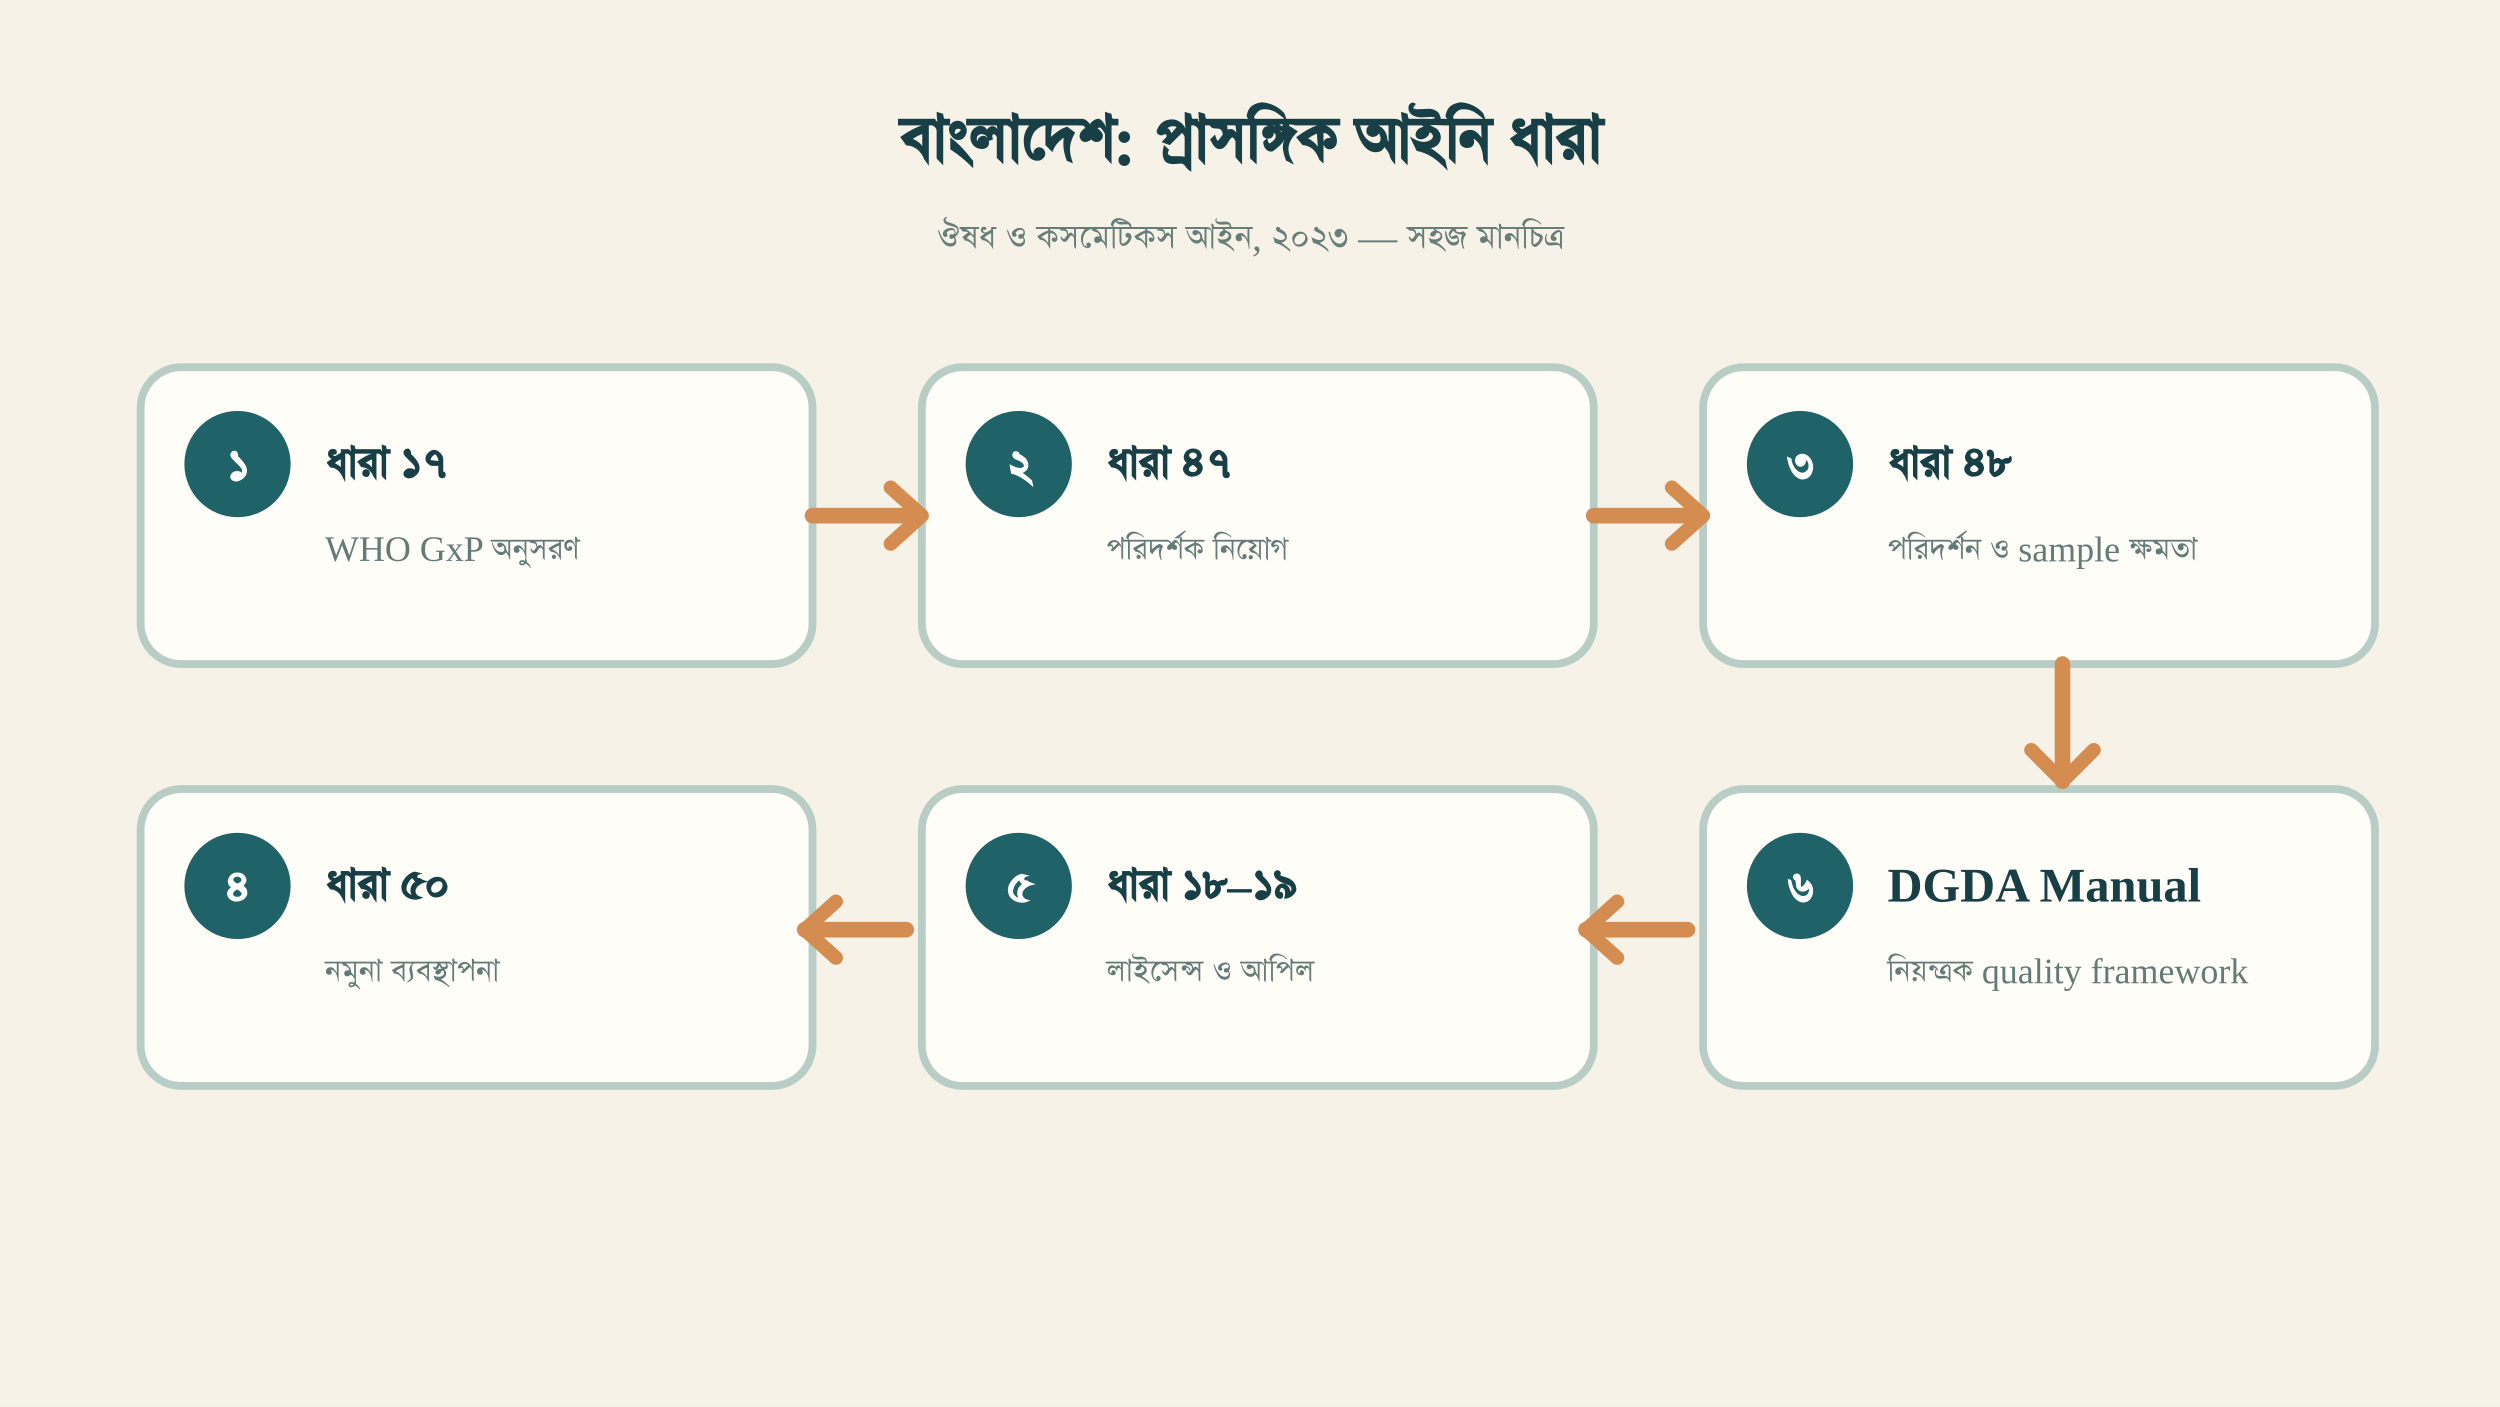
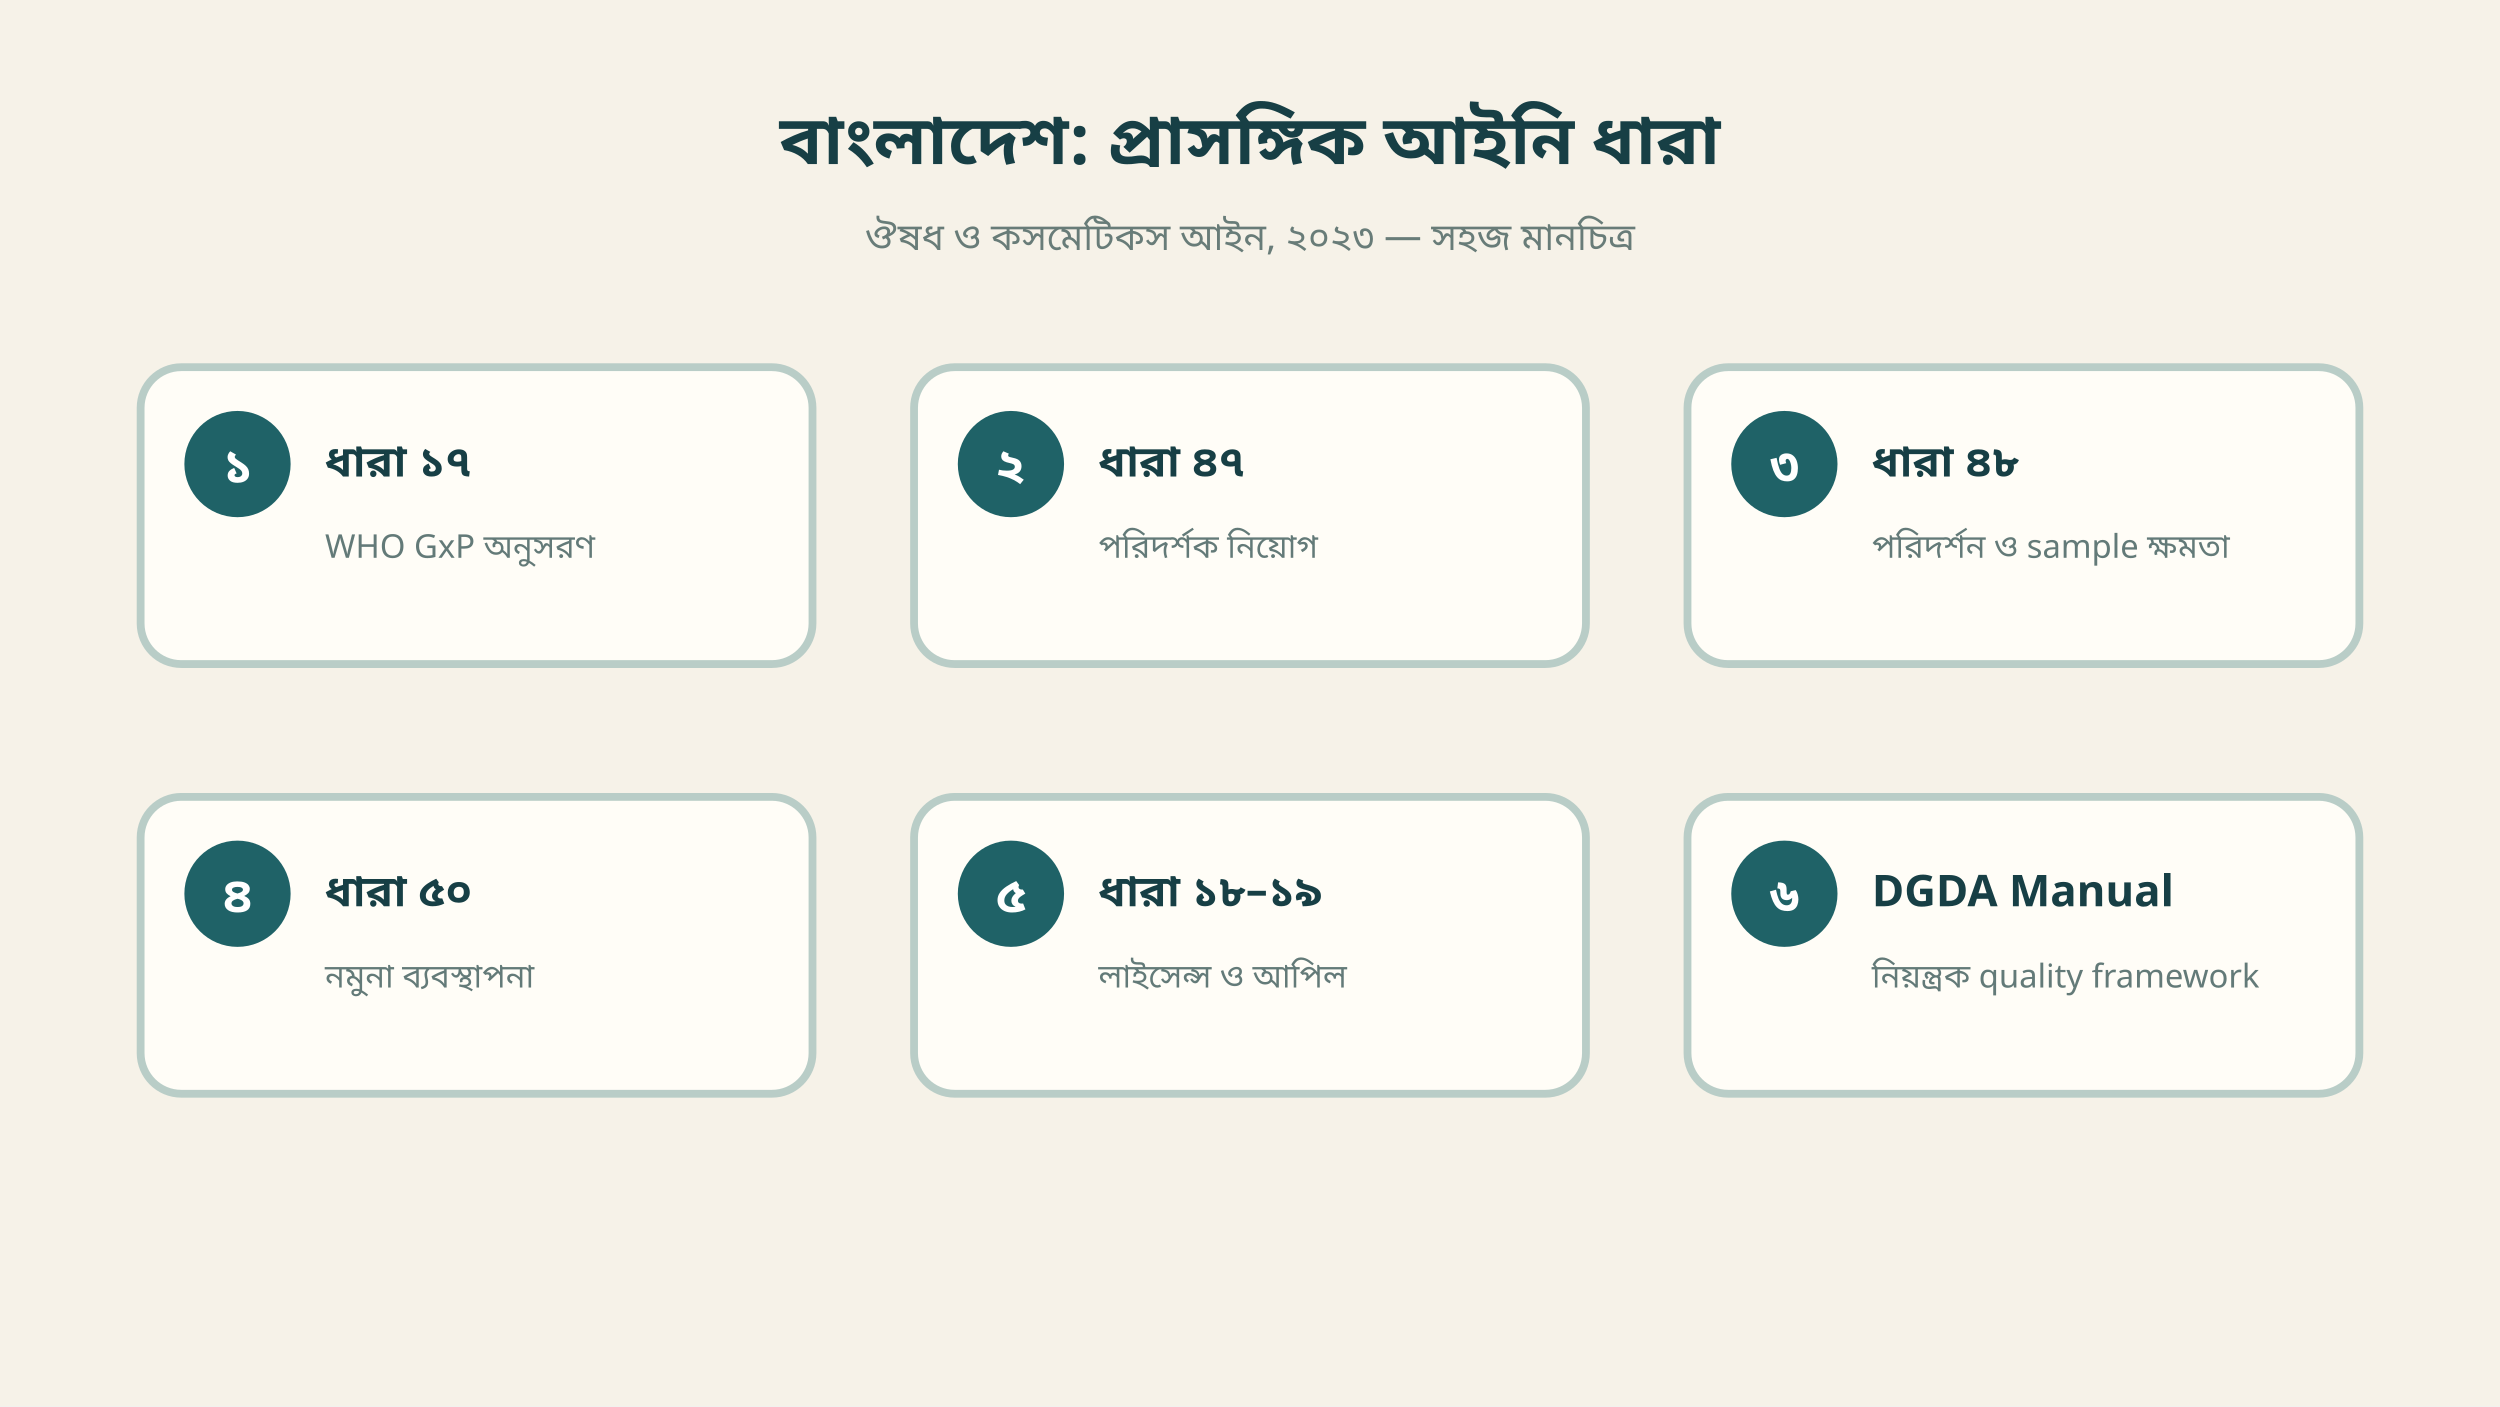
<svg xmlns="http://www.w3.org/2000/svg" width="1600" height="900" viewBox="0 0 1600 900" role="img" aria-labelledby="t d">
  <rect width="1600" height="900" fill="#f6f2e8" />
-   <text x="800" y="105" text-anchor="middle" font-size="46" font-weight="700" fill="#173f45">বাংলাদেশ: প্রাসঙ্গিক আইনি ধারা</text>
-   <text x="800" y="160" text-anchor="middle" font-size="25" fill="#687c78">ঔষধ ও কসমেটিকস আইন, ২০২৩ — সহজ মানচিত্র</text>
+   <text x="800" y="105" text-anchor="middle" font-family="Hind Siliguri, Noto Sans Bengali, sans-serif" font-size="44" font-weight="700" fill="#173f45">বাংলাদেশ: প্রাসঙ্গিক আইনি ধারা</text>
+   <text x="800" y="160" text-anchor="middle" font-family="Hind Siliguri, Noto Sans Bengali, sans-serif" font-size="24" fill="#687c78">ঔষধ ও কসমেটিকস আইন, ২০২৩ — সহজ মানচিত্র</text>
  <g>
    <rect x="90" y="235" width="430" height="190" rx="26" fill="#fffdf7" stroke="#b9cdc7" stroke-width="5" />
    <circle cx="152" cy="297" r="34" fill="#1f6267" />
-     <text x="152" y="309" text-anchor="middle" font-size="32" font-weight="700" fill="#fff">১</text>
-     <text x="208" y="307" font-size="31" font-weight="700" fill="#173f45">ধারা ১৭</text>
-     <text x="208" y="359" font-size="23" fill="#637a78">WHO GxP অনুসরণ</text>
+     <text x="152" y="309" text-anchor="middle" font-family="Hind Siliguri, Noto Sans Bengali, sans-serif" font-size="32" font-weight="700" fill="#fff">১</text>
+     <text x="208" y="305" font-family="Hind Siliguri, Noto Sans Bengali, sans-serif" font-size="28" font-weight="700" fill="#173f45">ধারা ১৭</text>
+     <text x="208" y="357" font-family="Hind Siliguri, Noto Sans Bengali, sans-serif" font-size="21" fill="#637a78">WHO GxP অনুসরণ</text>
  </g>
  <g>
-     <rect x="590" y="235" width="430" height="190" rx="26" fill="#fffdf7" stroke="#b9cdc7" stroke-width="5" />
-     <circle cx="652" cy="297" r="34" fill="#1f6267" />
-     <text x="652" y="309" text-anchor="middle" font-size="32" font-weight="700" fill="#fff">২</text>
-     <text x="708" y="307" font-size="31" font-weight="700" fill="#173f45">ধারা ৪৭</text>
-     <text x="708" y="359" font-size="23" fill="#637a78">পরিদর্শক নিয়োগ</text>
+     <rect x="585" y="235" width="430" height="190" rx="26" fill="#fffdf7" stroke="#b9cdc7" stroke-width="5" />
+     <circle cx="647" cy="297" r="34" fill="#1f6267" />
+     <text x="647" y="309" text-anchor="middle" font-family="Hind Siliguri, Noto Sans Bengali, sans-serif" font-size="32" font-weight="700" fill="#fff">২</text>
+     <text x="703" y="305" font-family="Hind Siliguri, Noto Sans Bengali, sans-serif" font-size="28" font-weight="700" fill="#173f45">ধারা ৪৭</text>
+     <text x="703" y="357" font-family="Hind Siliguri, Noto Sans Bengali, sans-serif" font-size="21" fill="#637a78">পরিদর্শক নিয়োগ</text>
  </g>
  <g>
-     <rect x="1090" y="235" width="430" height="190" rx="26" fill="#fffdf7" stroke="#b9cdc7" stroke-width="5" />
-     <circle cx="1152" cy="297" r="34" fill="#1f6267" />
-     <text x="1152" y="309" text-anchor="middle" font-size="32" font-weight="700" fill="#fff">৩</text>
-     <text x="1208" y="307" font-size="31" font-weight="700" fill="#173f45">ধারা ৪৮</text>
-     <text x="1208" y="359" font-size="23" fill="#637a78">পরিদর্শন ও sample ক্ষমতা</text>
+     <rect x="1080" y="235" width="430" height="190" rx="26" fill="#fffdf7" stroke="#b9cdc7" stroke-width="5" />
+     <circle cx="1142" cy="297" r="34" fill="#1f6267" />
+     <text x="1142" y="309" text-anchor="middle" font-family="Hind Siliguri, Noto Sans Bengali, sans-serif" font-size="32" font-weight="700" fill="#fff">৩</text>
+     <text x="1198" y="305" font-family="Hind Siliguri, Noto Sans Bengali, sans-serif" font-size="28" font-weight="700" fill="#173f45">ধারা ৪৮</text>
+     <text x="1198" y="357" font-family="Hind Siliguri, Noto Sans Bengali, sans-serif" font-size="21" fill="#637a78">পরিদর্শন ও sample ক্ষমতা</text>
  </g>
  <g>
-     <rect x="90" y="505" width="430" height="190" rx="26" fill="#fffdf7" stroke="#b9cdc7" stroke-width="5" />
-     <circle cx="152" cy="567" r="34" fill="#1f6267" />
-     <text x="152" y="579" text-anchor="middle" font-size="32" font-weight="700" fill="#fff">৪</text>
-     <text x="208" y="577" font-size="31" font-weight="700" fill="#173f45">ধারা ৫০</text>
-     <text x="208" y="629" font-size="23" fill="#637a78">নমুনা ব্যবস্থাপনা</text>
+     <rect x="90" y="510" width="430" height="190" rx="26" fill="#fffdf7" stroke="#b9cdc7" stroke-width="5" />
+     <circle cx="152" cy="572" r="34" fill="#1f6267" />
+     <text x="152" y="584" text-anchor="middle" font-family="Hind Siliguri, Noto Sans Bengali, sans-serif" font-size="32" font-weight="700" fill="#fff">৪</text>
+     <text x="208" y="580" font-family="Hind Siliguri, Noto Sans Bengali, sans-serif" font-size="28" font-weight="700" fill="#173f45">ধারা ৫০</text>
+     <text x="208" y="632" font-family="Hind Siliguri, Noto Sans Bengali, sans-serif" font-size="21" fill="#637a78">নমুনা ব্যবস্থাপনা</text>
  </g>
  <g>
-     <rect x="590" y="505" width="430" height="190" rx="26" fill="#fffdf7" stroke="#b9cdc7" stroke-width="5" />
-     <circle cx="652" cy="567" r="34" fill="#1f6267" />
-     <text x="652" y="579" text-anchor="middle" font-size="32" font-weight="700" fill="#fff">৫</text>
-     <text x="708" y="577" font-size="31" font-weight="700" fill="#173f45">ধারা ১৮–১৯</text>
-     <text x="708" y="629" font-size="23" fill="#637a78">লাইসেন্স ও আপিল</text>
+     <rect x="585" y="510" width="430" height="190" rx="26" fill="#fffdf7" stroke="#b9cdc7" stroke-width="5" />
+     <circle cx="647" cy="572" r="34" fill="#1f6267" />
+     <text x="647" y="584" text-anchor="middle" font-family="Hind Siliguri, Noto Sans Bengali, sans-serif" font-size="32" font-weight="700" fill="#fff">৫</text>
+     <text x="703" y="580" font-family="Hind Siliguri, Noto Sans Bengali, sans-serif" font-size="28" font-weight="700" fill="#173f45">ধারা ১৮–১৯</text>
+     <text x="703" y="632" font-family="Hind Siliguri, Noto Sans Bengali, sans-serif" font-size="21" fill="#637a78">লাইসেন্স ও আপিল</text>
  </g>
  <g>
-     <rect x="1090" y="505" width="430" height="190" rx="26" fill="#fffdf7" stroke="#b9cdc7" stroke-width="5" />
-     <circle cx="1152" cy="567" r="34" fill="#1f6267" />
-     <text x="1152" y="579" text-anchor="middle" font-size="32" font-weight="700" fill="#fff">৬</text>
-     <text x="1208" y="577" font-size="31" font-weight="700" fill="#173f45">DGDA Manual</text>
-     <text x="1208" y="629" font-size="23" fill="#637a78">নিয়ন্ত্রক quality framework</text>
+     <rect x="1080" y="510" width="430" height="190" rx="26" fill="#fffdf7" stroke="#b9cdc7" stroke-width="5" />
+     <circle cx="1142" cy="572" r="34" fill="#1f6267" />
+     <text x="1142" y="584" text-anchor="middle" font-family="Hind Siliguri, Noto Sans Bengali, sans-serif" font-size="32" font-weight="700" fill="#fff">৬</text>
+     <text x="1198" y="580" font-family="Hind Siliguri, Noto Sans Bengali, sans-serif" font-size="28" font-weight="700" fill="#173f45">DGDA Manual</text>
+     <text x="1198" y="632" font-family="Hind Siliguri, Noto Sans Bengali, sans-serif" font-size="21" fill="#637a78">নিয়ন্ত্রক quality framework</text>
  </g>
-   <path d="M520 330 H585 M1020 330 H1085 M1320 425 V500 M1080 595 H1015 M580 595 H515" fill="none" stroke="#d48c50" stroke-width="10" stroke-linecap="round" stroke-linejoin="round" />
-   <path d="M570 312 L590 330 L570 348 M1070 312 L1090 330 L1070 348 M1300 480 L1320 500 L1340 480 M1035 577 L1015 595 L1035 613 M535 577 L515 595 L535 613" fill="none" stroke="#d48c50" stroke-width="9" stroke-linecap="round" stroke-linejoin="round" />
</svg>
